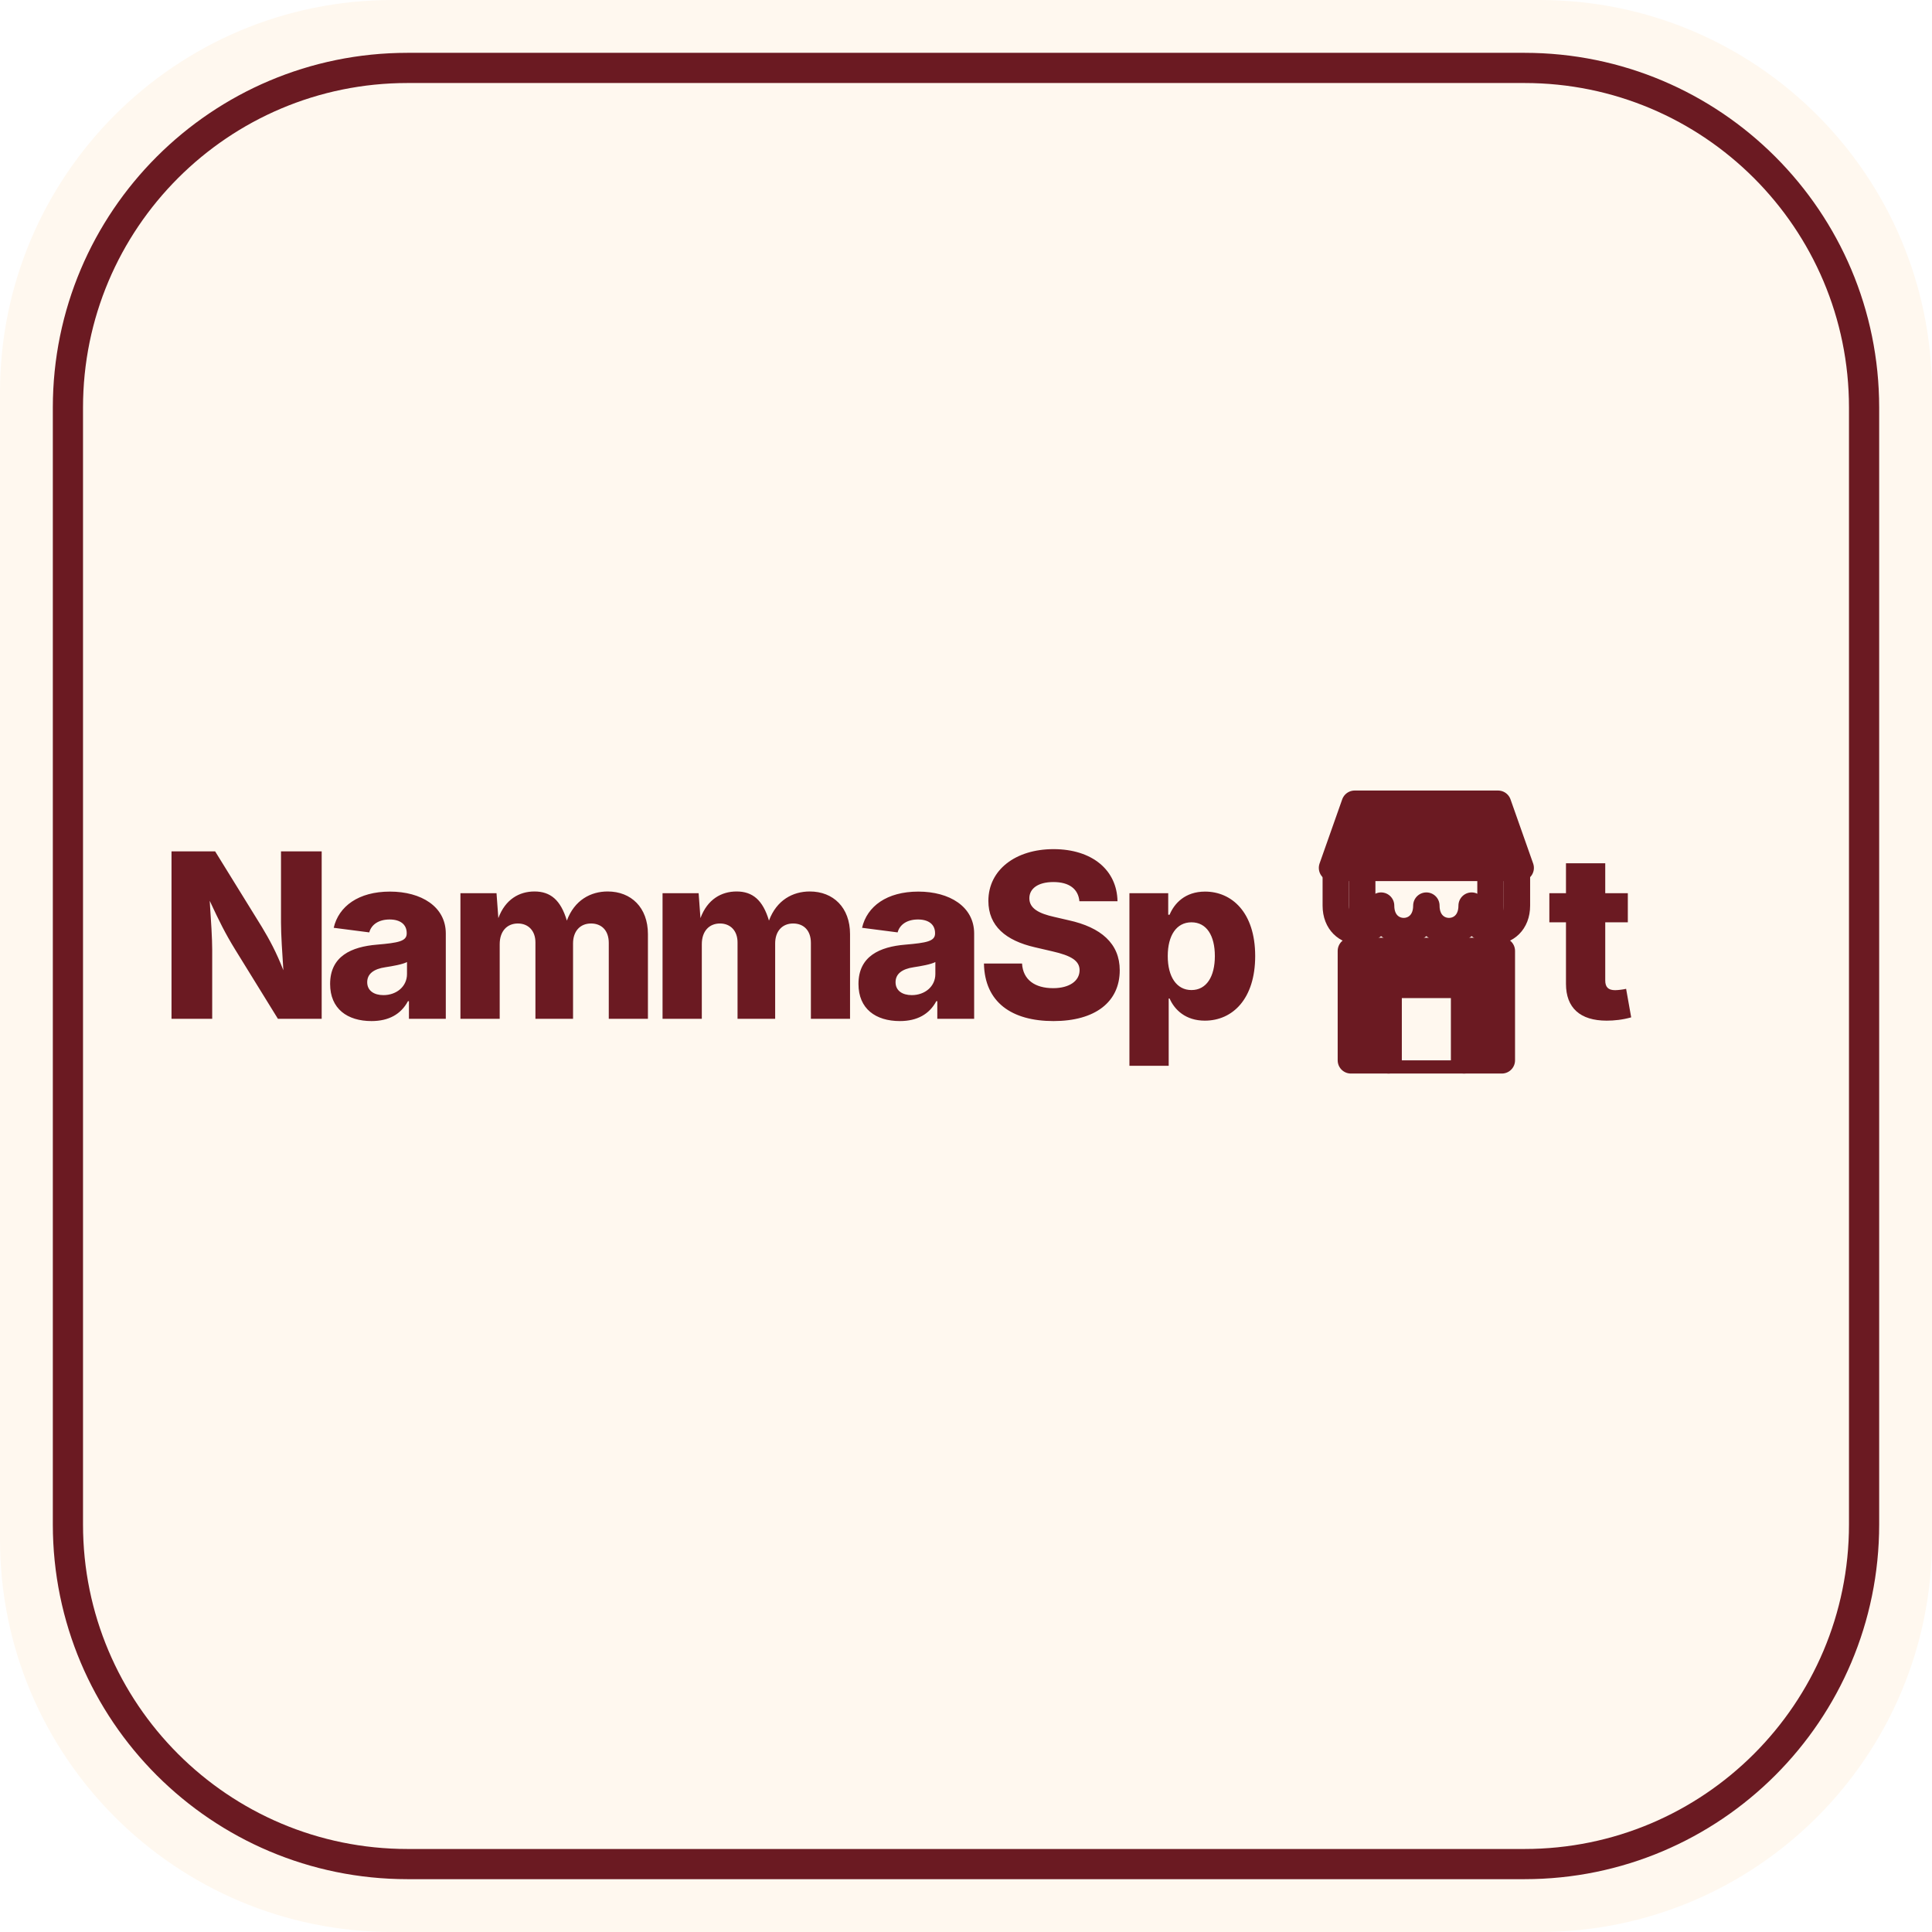
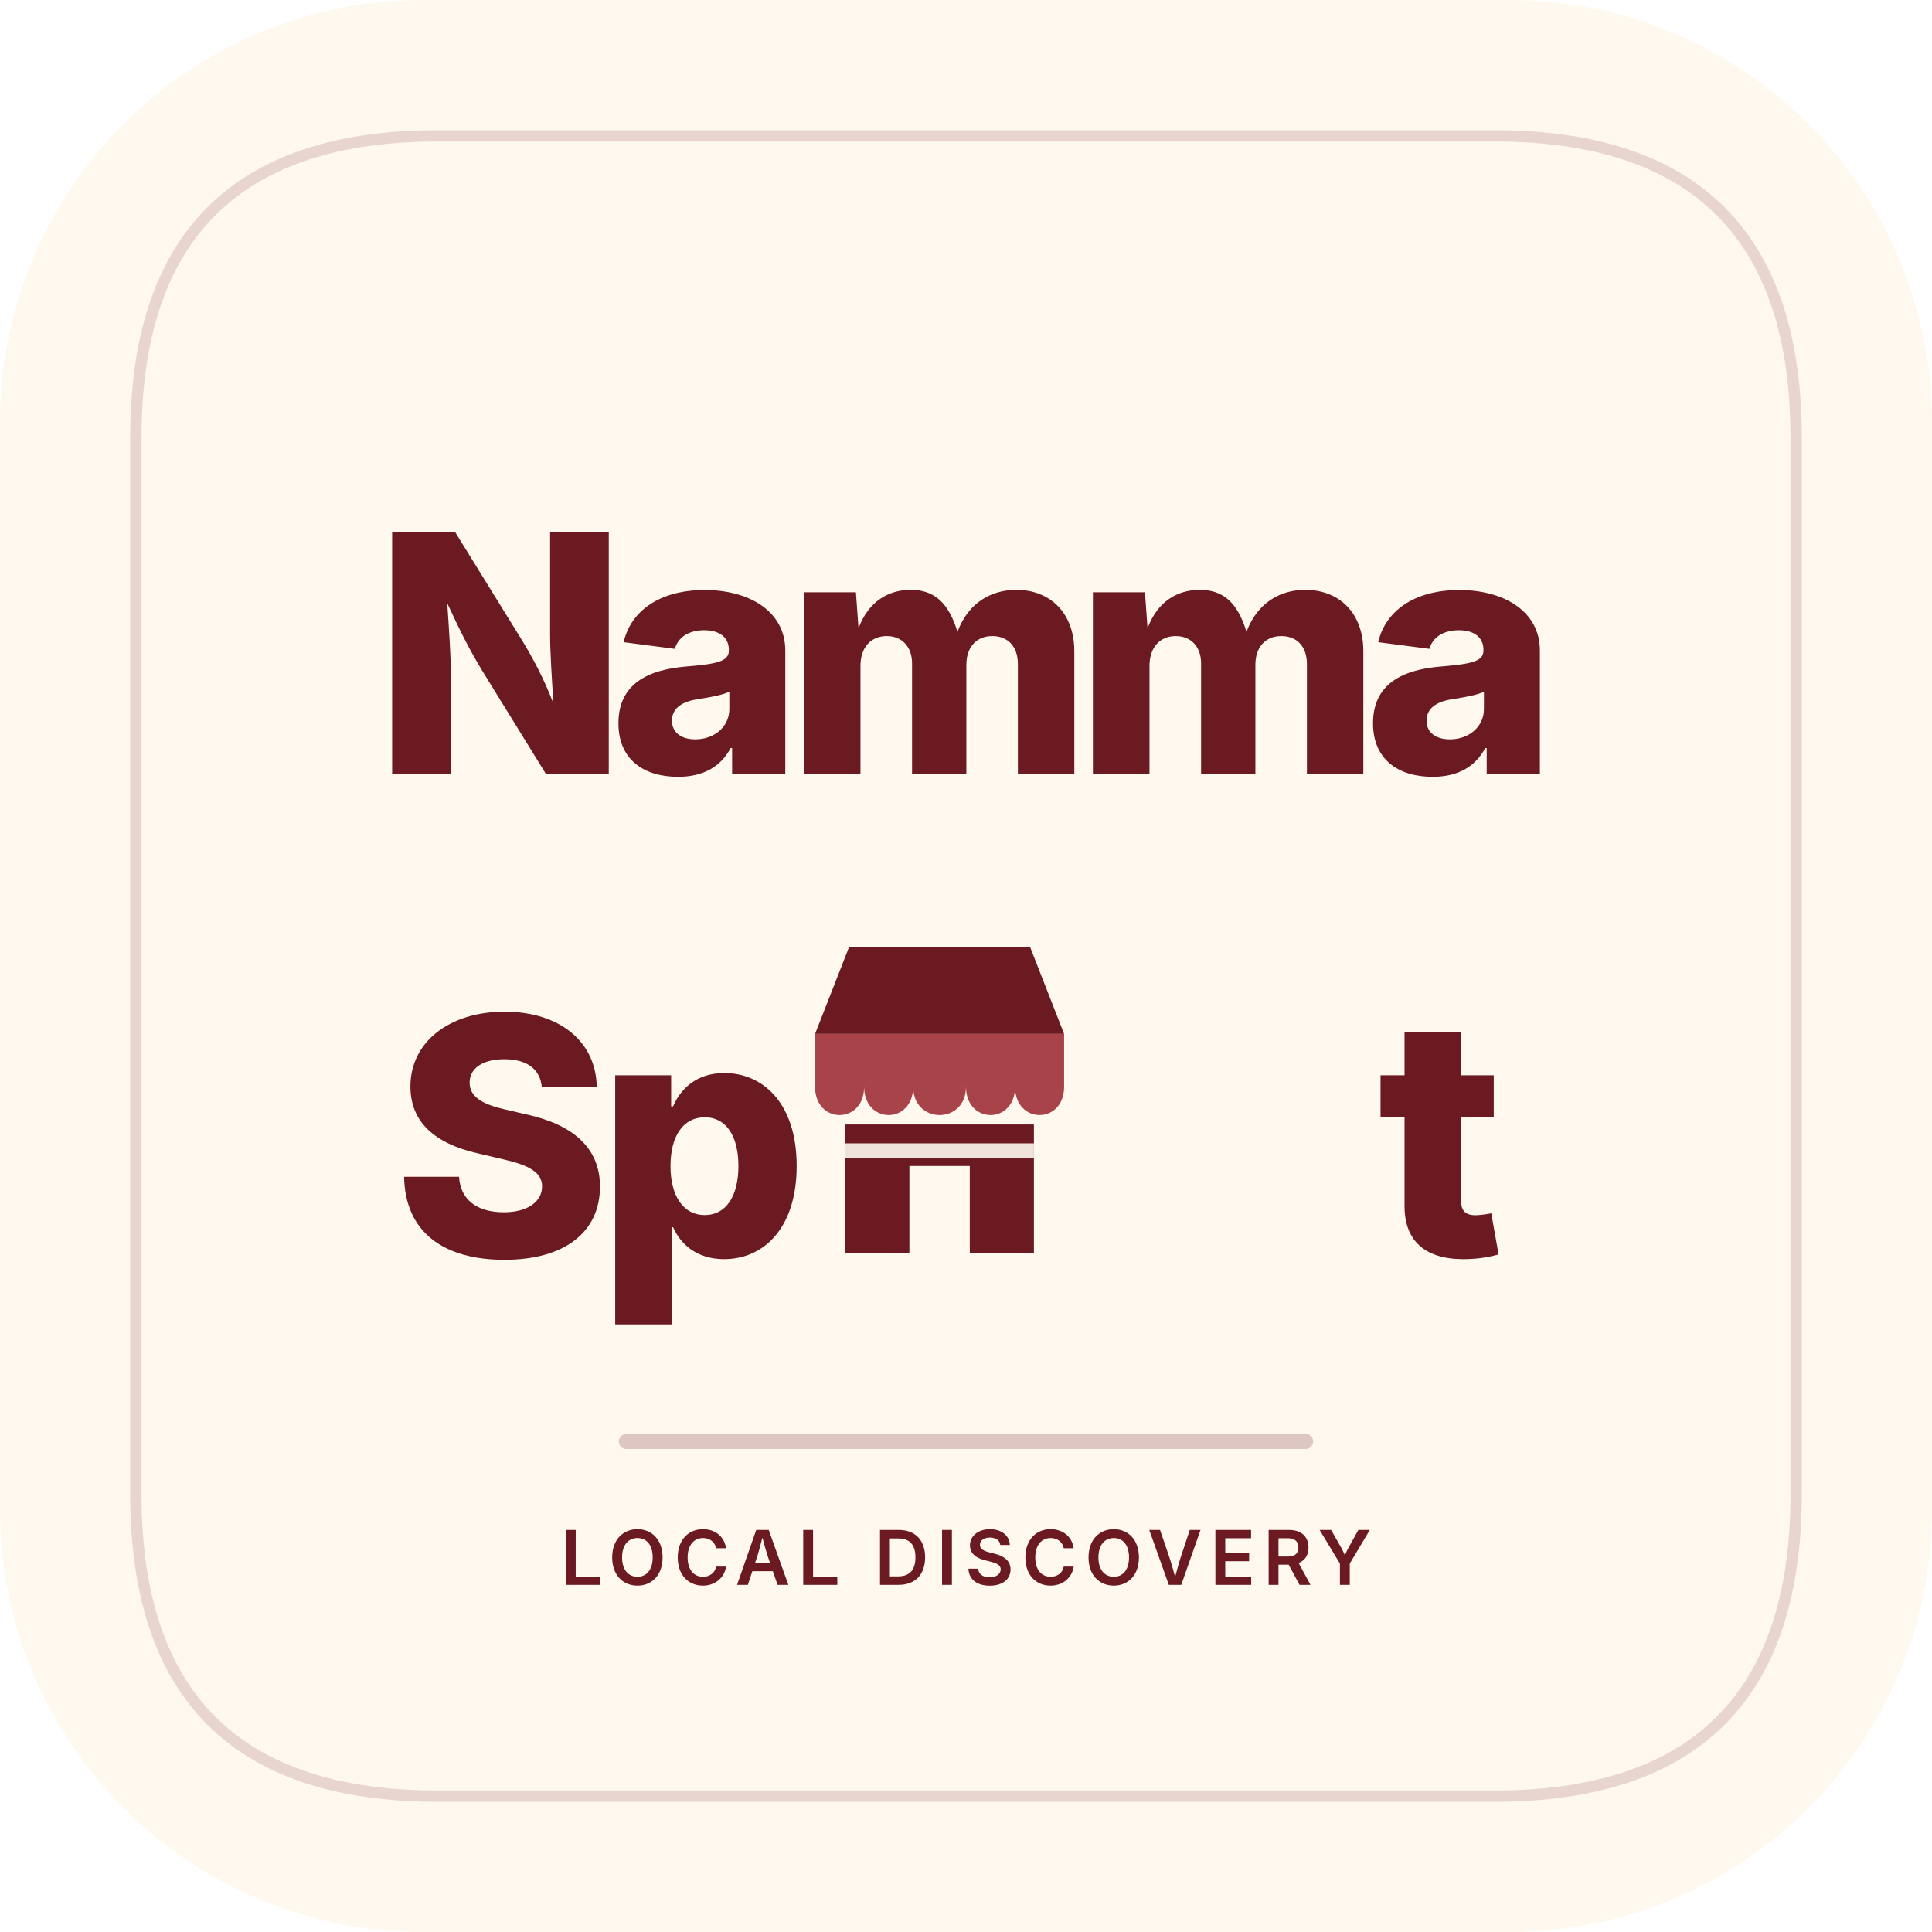
<svg xmlns="http://www.w3.org/2000/svg" viewBox="0 0 512 512" role="img" aria-labelledby="title desc">
-   <rect width="512" height="512" rx="104" fill="#fff8ef" />
-   <rect x="18" y="18" width="476" height="476" rx="90" fill="none" stroke="#6b1a22" stroke-width="8" />
-   <g fill="#6b1a22" font-family="Inter, Arial, Helvetica, sans-serif" font-size="61" font-weight="800" letter-spacing="-3">
-     <text x="42" y="270">NammaSp</text>
-     <text x="410" y="270">t</text>
+   <rect width="512" height="512" rx="112" fill="#fff8ef" />
+   <path d="M36 116 Q36 36 116 36 H396 Q476 36 476 116 V396 Q476 476 396 476 H116 Q36 476 36 396 Z" fill="none" stroke="#6b1a22" stroke-opacity=".16" stroke-width="3" />
+   <text x="256" y="205" text-anchor="middle" fill="#6b1a22" font-family="Inter, Arial, Helvetica, sans-serif" font-size="88" font-weight="800" letter-spacing="-5">Namma</text>
+   <g fill="#6b1a22" font-family="Inter, Arial, Helvetica, sans-serif" font-size="88" font-weight="800" letter-spacing="-4">
+     <text x="104" y="333">Sp</text>
+     <text x="365" y="333">t</text>
  </g>
-   <g transform="translate(354 214)" stroke="#6b1a22" stroke-width="7" stroke-linejoin="round" stroke-linecap="round">
-     <path d="M-1 16 L5 -1 H43 L49 16" fill="#6b1a22" />
-     <path d="M0 16 H48 V26 C48 35 36 35 36 26 C36 35 24 35 24 26 C24 35 12 35 12 26 C12 35 0 35 0 26 Z" fill="#fff8ef" />
-     <path d="M7 38 V19 M41 38 V19" fill="none" />
-     <path d="M4 38 H44 V67 H4 Z" fill="#6b1a22" />
-     <path d="M14 67 V47 H34 V67" fill="#fff8ef" />
-     <path d="M10 46 H38" fill="none" />
+   <g transform="translate(249 254)">
+     <path d="M-33 20 L-24 -3 H24 L33 20 Z" fill="#6b1a22" />
+     <path d="M-33 20 H33 V34 C33 44 20 44 20 34 C20 44 7 44 7 34 C7 44 -7 44 -7 34 C-7 44 -20 44 -20 34 C-20 44 -33 44 -33 34 Z" fill="#a9434a" />
+     <path d="M-25 44 H25 V78 H-25 Z" fill="#6b1a22" />
+     <path d="M-8 78 V55 H8 V78" fill="#fff8ef" />
+     <path d="M-25 51 H25" stroke="#fff8ef" stroke-width="4" opacity=".9" />
  </g>
+   <path d="M166 382 H346" stroke="#6b1a22" stroke-opacity=".22" stroke-width="4" stroke-linecap="round" />
+   <text x="256" y="420" text-anchor="middle" fill="#6b1a22" font-family="Inter, Arial, Helvetica, sans-serif" font-size="20" font-weight="600" letter-spacing="2">LOCAL DISCOVERY</text>
</svg>
